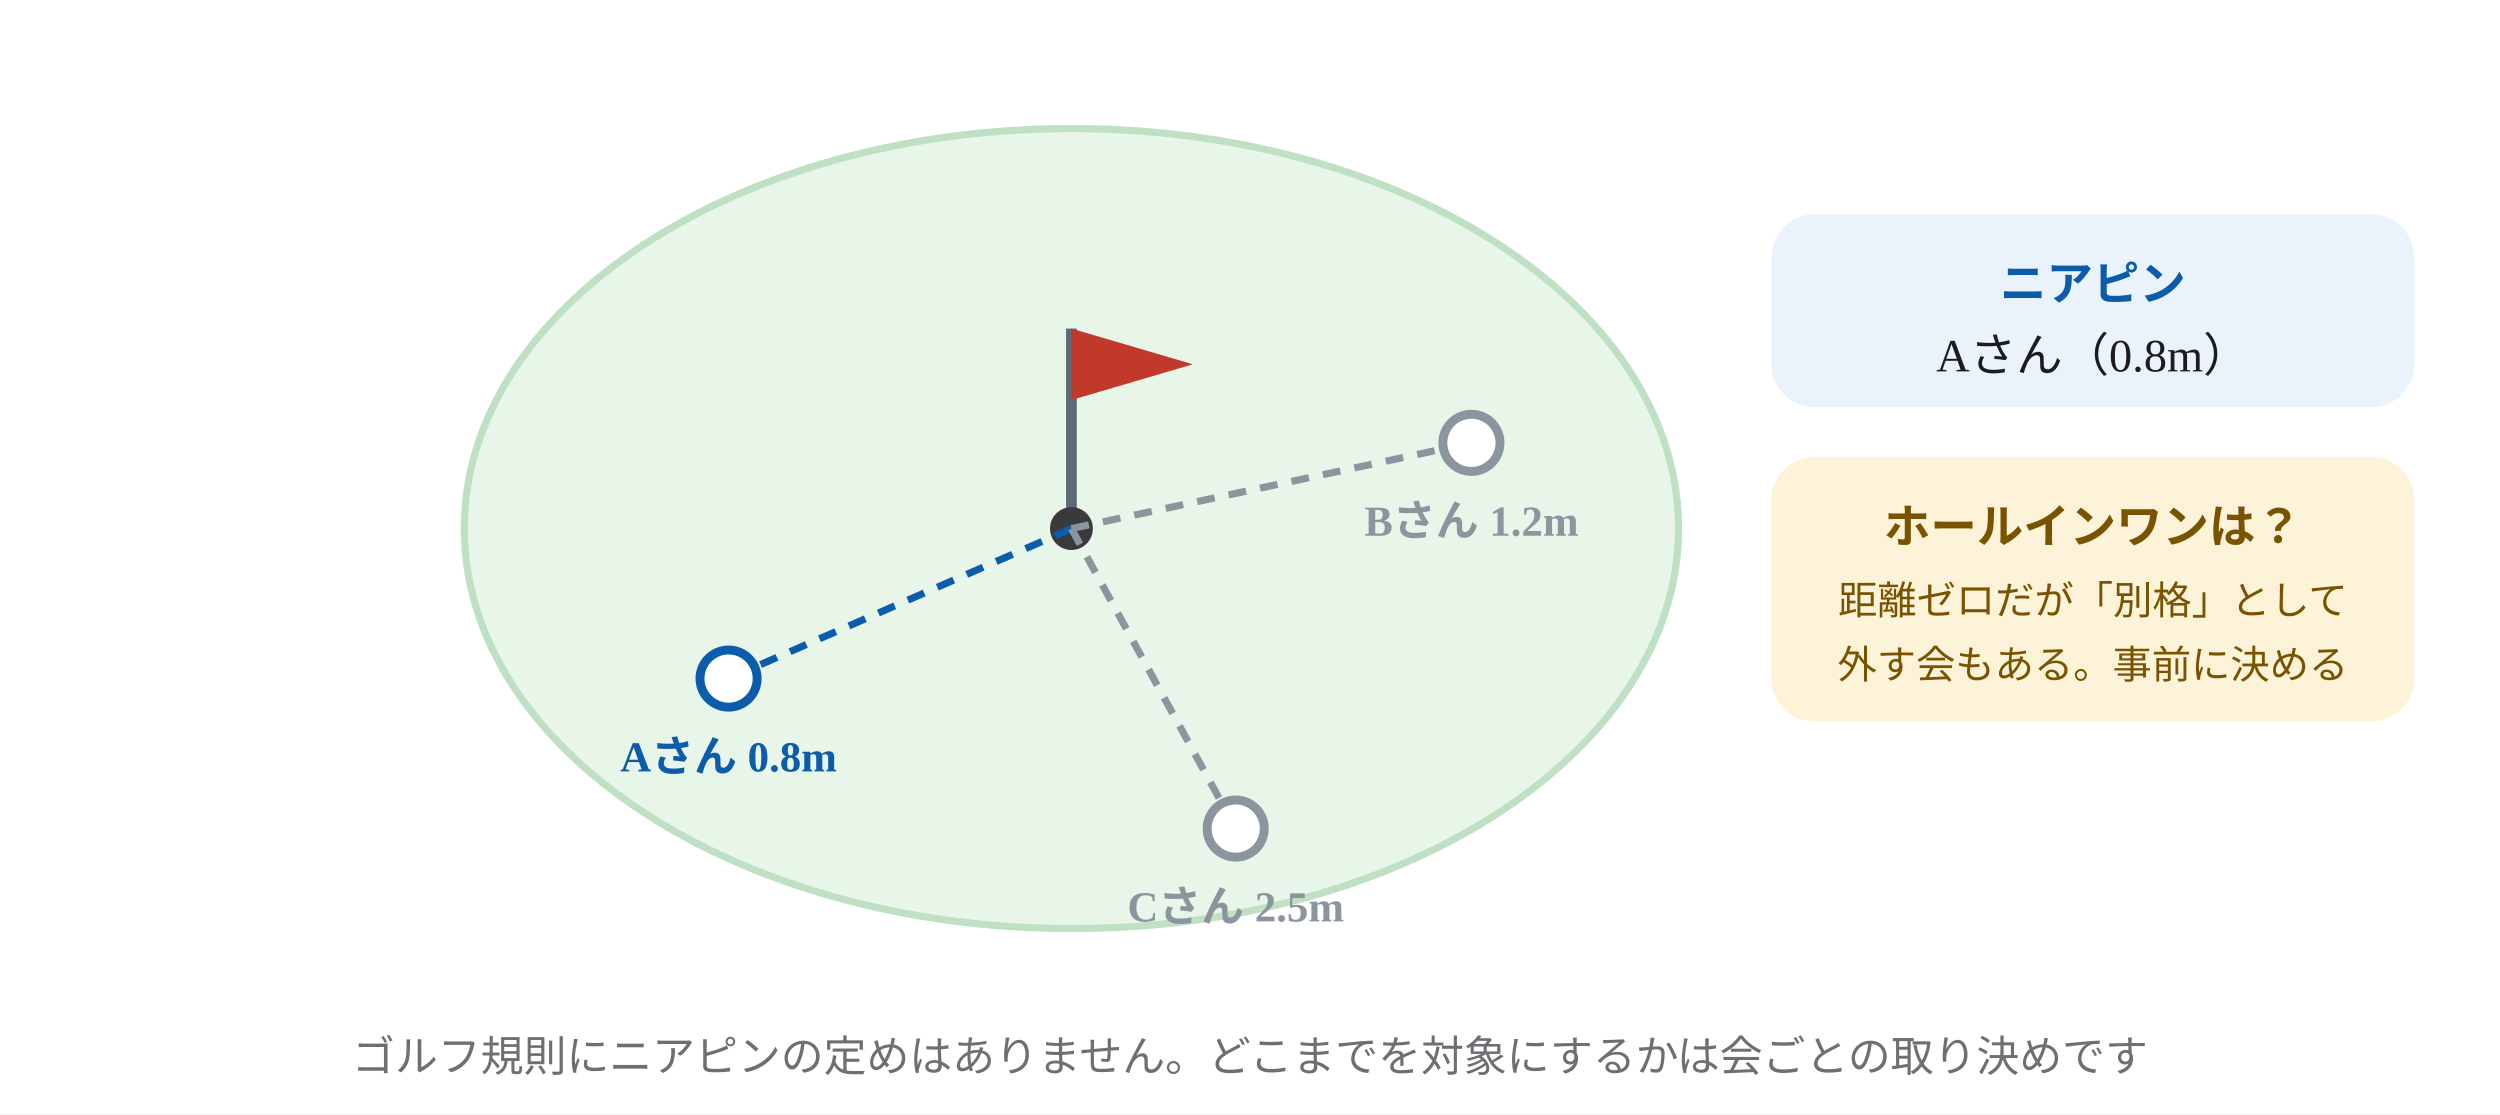
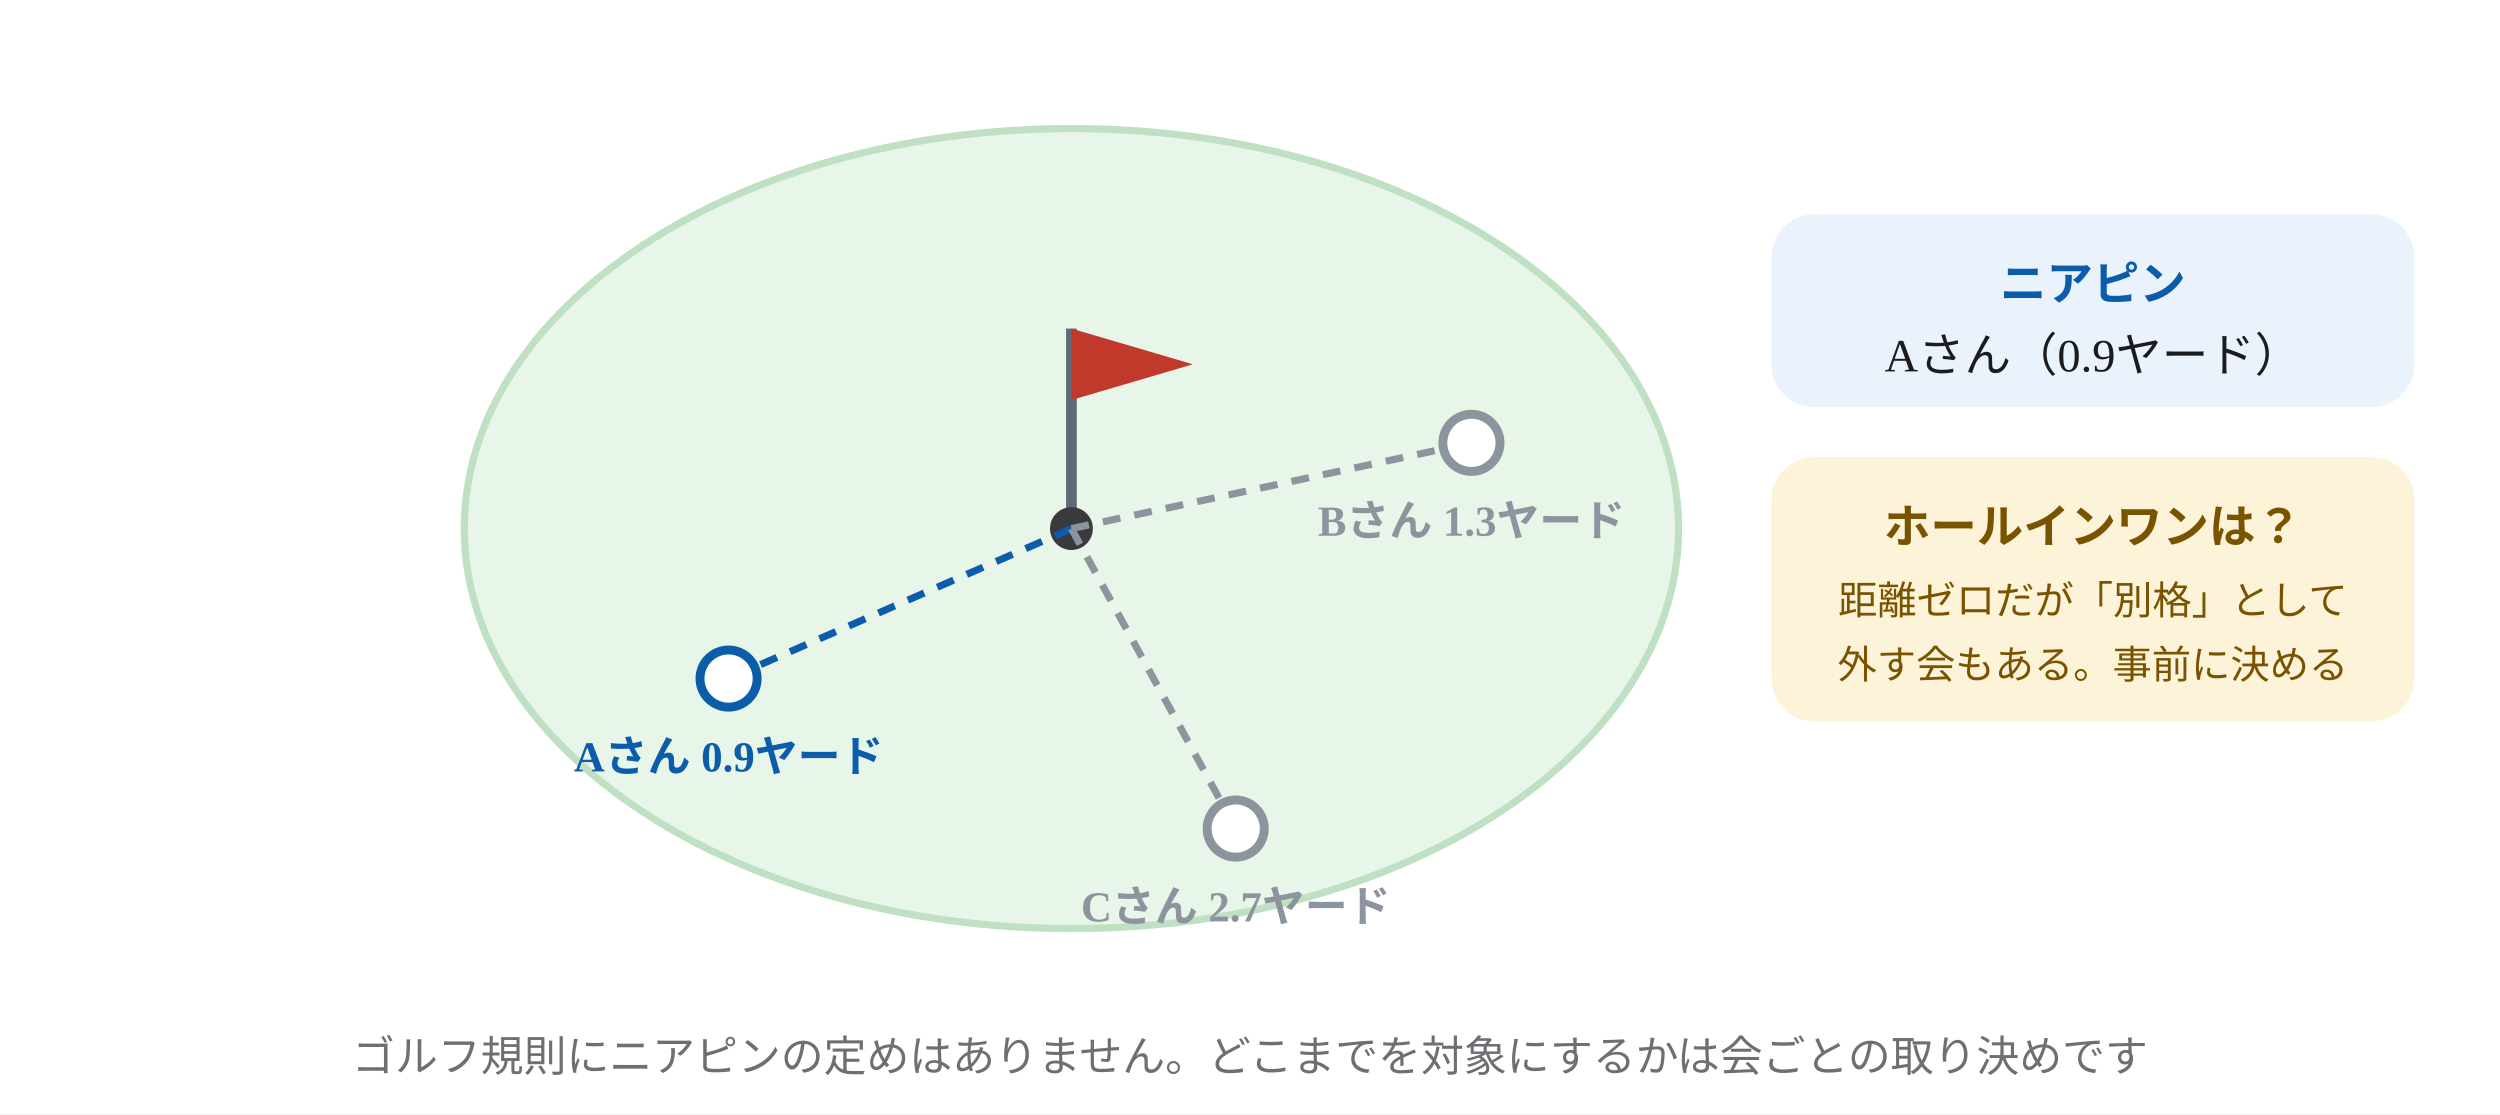
<svg xmlns="http://www.w3.org/2000/svg" width="700" height="312" viewBox="0 0 700 312" role="img" aria-labelledby="npt npd">
  <rect width="700" height="312" fill="#ffffff" />
  <ellipse cx="300" cy="148" rx="170" ry="112" fill="#e8f5e9" />
  <ellipse cx="300" cy="148" rx="170" ry="112" fill="none" stroke="#bfe0c2" stroke-width="2" />
  <line x1="300" y1="148" x2="300" y2="92" stroke="#5c6b7a" stroke-width="3" />
  <path d="M300 92 L334 102 L300 112 Z" fill="#c0392b" />
  <circle cx="300" cy="148" r="6" fill="#3a3a3c" />
  <line x1="300" y1="148" x2="204" y2="190" stroke="#0b5cab" stroke-width="2" stroke-dasharray="5 4" />
  <circle cx="204" cy="190" r="8" fill="#fff" stroke="#0b5cab" stroke-width="2.5" />
-   <text x="204" y="216" text-anchor="middle" font-size="12" fill="#0b5cab" font-weight="700">Aさん 0.8m</text>
+   <text x="204" y="216" text-anchor="middle" font-size="12" fill="#0b5cab" font-weight="700">Aさん 0.9ヤード</text>
  <line x1="300" y1="148" x2="412" y2="124" stroke="#8c949e" stroke-width="2" stroke-dasharray="5 4" />
  <circle cx="412" cy="124" r="8" fill="#fff" stroke="#8c949e" stroke-width="2.5" />
-   <text x="412" y="150" text-anchor="middle" font-size="12" fill="#8c949e" font-weight="700">Bさん 1.2m</text>
+   <text x="412" y="150" text-anchor="middle" font-size="12" fill="#8c949e" font-weight="700">Bさん 1.3ヤード</text>
  <line x1="300" y1="148" x2="346" y2="232" stroke="#8c949e" stroke-width="2" stroke-dasharray="5 4" />
  <circle cx="346" cy="232" r="8" fill="#fff" stroke="#8c949e" stroke-width="2.5" />
-   <text x="346" y="258" text-anchor="middle" font-size="12" fill="#8c949e" font-weight="700">Cさん 2.5m</text>
+   <text x="346" y="258" text-anchor="middle" font-size="12" fill="#8c949e" font-weight="700">Cさん 2.7ヤード</text>
  <rect x="496" y="60" width="180" height="54" rx="12" fill="#eaf3fc" />
  <text x="586" y="84" text-anchor="middle" font-size="13" fill="#0b5cab" font-weight="700">ニアピン</text>
-   <text x="586" y="104" text-anchor="middle" font-size="13" fill="#1c1c1e">Aさん（0.8m）</text>
+   <text x="586" y="104" text-anchor="middle" font-size="13" fill="#1c1c1e">Aさん（0.9ヤード）</text>
  <rect x="496" y="128" width="180" height="74" rx="12" fill="#fdf3d8" />
  <text x="586" y="152" text-anchor="middle" font-size="13" fill="#7a5300" font-weight="700">ホールインワンは？</text>
  <text x="586" y="172" text-anchor="middle" font-size="11" fill="#7a5300">距離ゼロだが「別格」として</text>
  <text x="586" y="190" text-anchor="middle" font-size="11" fill="#7a5300">外す会もある。事前に決める</text>
  <text x="350" y="300" text-anchor="middle" font-size="12" fill="#6e6e73">ゴルフ規則にニアピンの定めはありません。どこまでを対象にするかは会ごとの取り決めです</text>
</svg>
